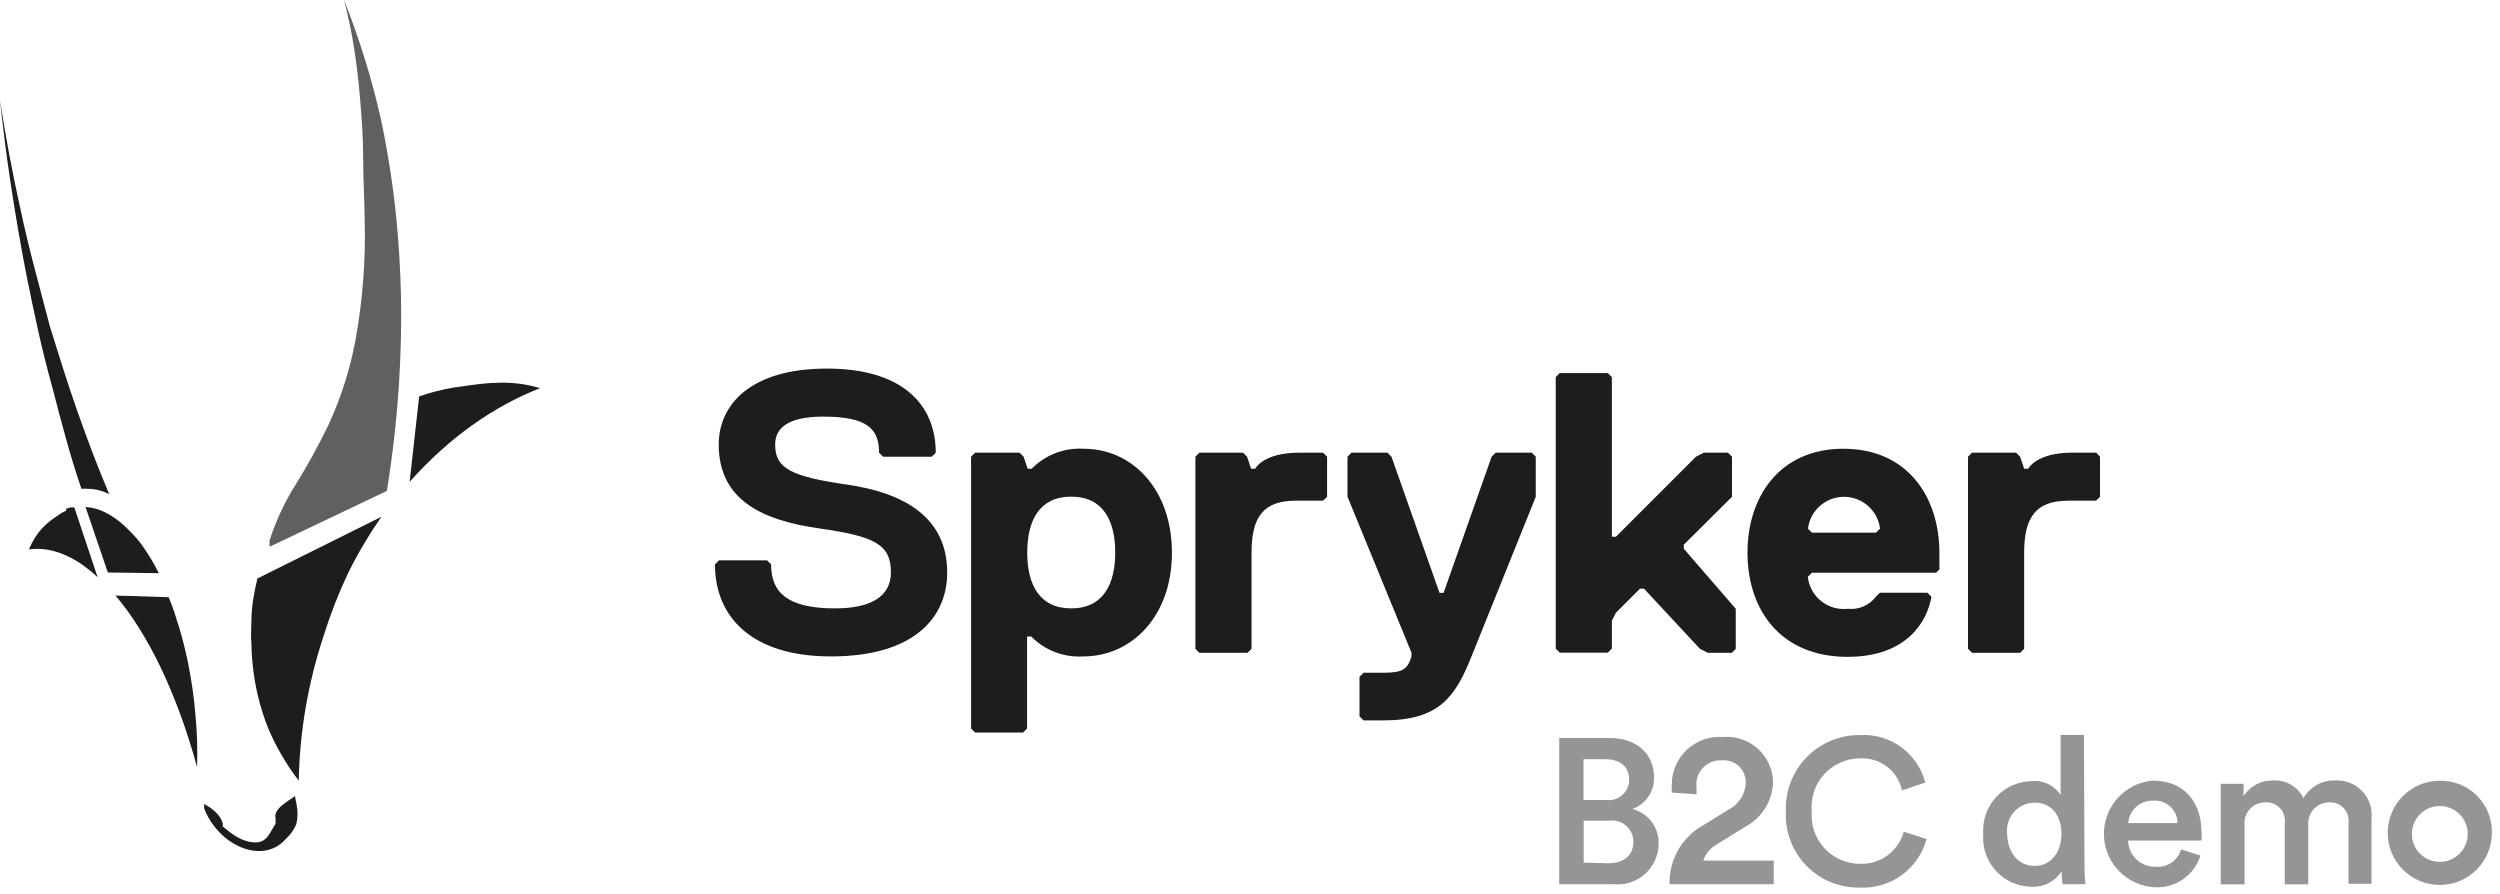
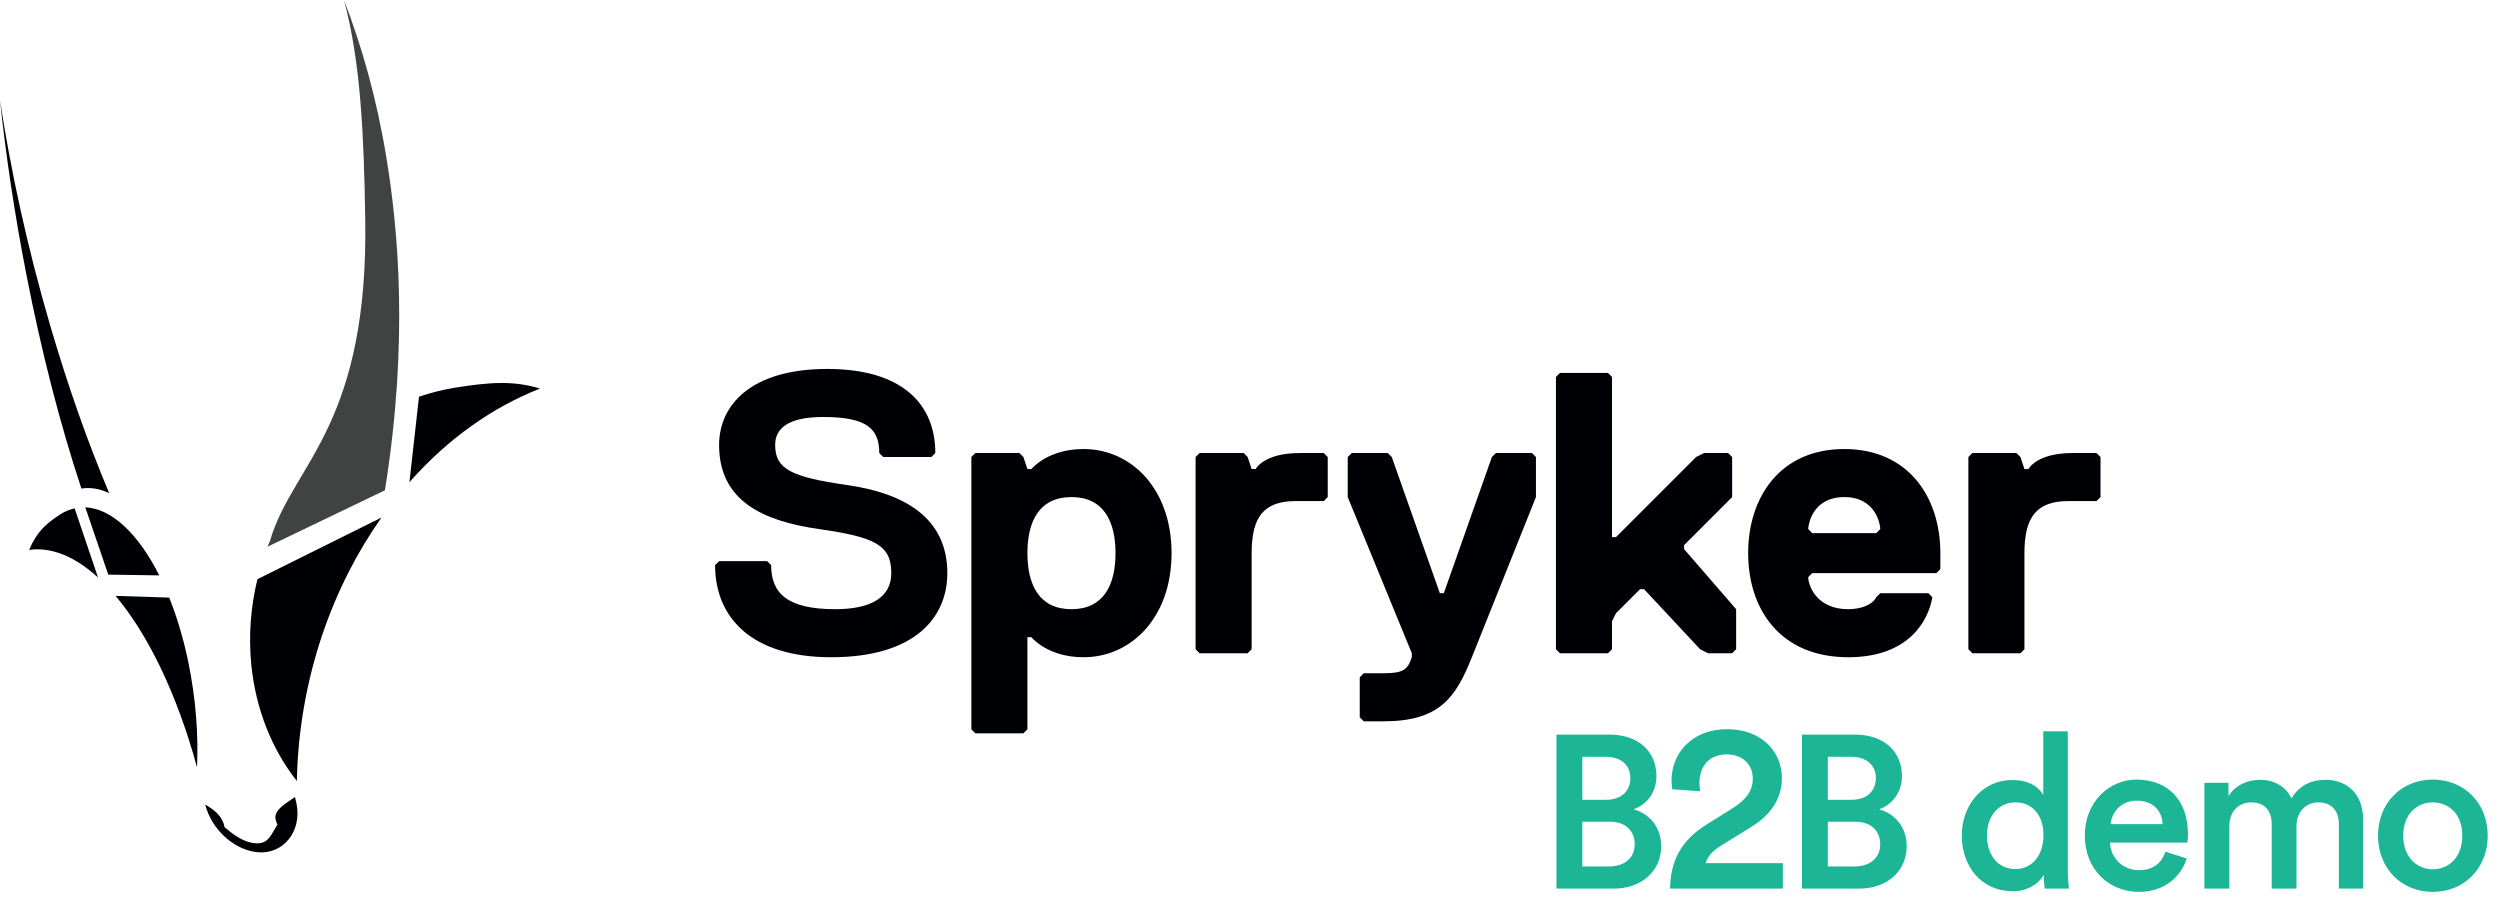
- <svg xmlns="http://www.w3.org/2000/svg" width="179" height="64" viewBox="0 0 179 64" fill="none">
-   <path fill-rule="evenodd" clip-rule="evenodd" d="M0.35 10.16C0.223 9.147 0.107 8.147 0 7.16C0.4 9.787 0.89 12.4 1.47 15C1.757 16.347 2.083 17.717 2.45 19.11C2.817 20.503 3.193 21.933 3.58 23.4C3.913 24.473 4.247 25.533 4.58 26.58C5.22 28.58 5.923 30.58 6.69 32.58C7.05 33.52 7.427 34.453 7.82 35.38C7.658 35.299 7.491 35.229 7.32 35.17C6.997 35.063 6.66 35.005 6.32 35C6.157 34.987 5.993 34.987 5.83 35C5.45 33.887 5.087 32.707 4.74 31.46C4.393 30.213 4.06 28.963 3.74 27.71C3.373 26.39 3.04 25.057 2.74 23.71C2.44 22.363 2.15 20.987 1.87 19.58C1.463 17.473 1.1 15.36 0.78 13.24C0.62 12.2 0.477 11.173 0.35 10.16ZM6.125 36.301L6.08 36.17L6.11 36.3L6.125 36.301ZM6.125 36.301L7.72 40.99L11.37 41.04C11.014 40.325 10.603 39.64 10.14 38.99C9.756 38.486 9.324 38.02 8.85 37.6C8.442 37.221 7.98 36.905 7.48 36.66C7.057 36.45 6.596 36.328 6.125 36.301ZM4.75 36.56L4.62 36.62L4.49 36.69L4.36 36.76L4.24 36.84C4.02 36.987 3.803 37.14 3.59 37.3C3.387 37.458 3.196 37.632 3.02 37.82C2.833 38.02 2.666 38.238 2.52 38.47C2.346 38.747 2.196 39.038 2.07 39.34C2.465 39.285 2.865 39.285 3.26 39.34C3.682 39.398 4.095 39.509 4.49 39.67C4.927 39.848 5.346 40.069 5.74 40.33C6.182 40.63 6.6 40.965 6.99 41.33L5.32 36.33H5.17H5.02L4.87 36.38L4.72 36.44L4.75 36.56ZM21.12 57L20.64 57.33C20.469 57.443 20.306 57.567 20.15 57.7C20.004 57.82 19.882 57.966 19.79 58.13C19.711 58.281 19.69 58.455 19.73 58.62C19.726 58.65 19.726 58.68 19.73 58.71V58.8V58.89V58.98C19.62 59.15 19.52 59.32 19.43 59.48C19.346 59.634 19.248 59.782 19.14 59.92C19.04 60.046 18.914 60.148 18.77 60.22C18.601 60.296 18.415 60.33 18.23 60.32C18.019 60.311 17.811 60.274 17.61 60.21C17.409 60.146 17.215 60.062 17.03 59.96C16.839 59.852 16.655 59.732 16.48 59.6L15.95 59.18C15.956 59.16 15.956 59.139 15.95 59.12V59.06V59C15.945 58.98 15.945 58.96 15.95 58.94C15.9 58.785 15.829 58.636 15.74 58.5C15.647 58.366 15.54 58.242 15.42 58.13C15.3 58.018 15.174 57.914 15.04 57.82L14.62 57.56V57.64C14.616 57.666 14.616 57.693 14.62 57.72V57.8V57.88C14.773 58.295 14.985 58.686 15.25 59.04C15.501 59.39 15.797 59.706 16.13 59.98C16.454 60.249 16.814 60.471 17.2 60.64C17.577 60.805 17.979 60.904 18.39 60.93C18.786 60.958 19.183 60.892 19.55 60.74C19.914 60.584 20.236 60.344 20.49 60.04C20.809 59.753 21.059 59.398 21.22 59C21.331 58.513 21.331 58.007 21.22 57.52L21.12 57ZM8.27 42.64L8.271 42.641L8.23 42.64H8.27ZM8.271 42.641L12.08 42.76C12.108 42.831 12.136 42.902 12.163 42.972L12.163 42.972C12.275 43.256 12.384 43.533 12.48 43.83C12.6 44.2 12.72 44.58 12.84 44.97C12.96 45.36 13.07 45.76 13.17 46.17C13.27 46.58 13.37 47 13.46 47.43C13.58 48.07 13.7 48.71 13.79 49.35C13.877 49.95 13.947 50.583 14 51.25C14.115 52.47 14.152 53.696 14.11 54.92C13.737 53.56 13.33 52.283 12.89 51.09C12.45 49.897 11.98 48.78 11.48 47.74C11.014 46.768 10.493 45.823 9.92 44.91C9.424 44.116 8.873 43.358 8.271 42.641ZM32.53 27.74C32.097 27.813 31.67 27.903 31.25 28.01L30.63 28.18L30.01 28.39L29.33 34.5C30.012 33.73 30.736 32.999 31.5 32.31C32.227 31.649 32.991 31.032 33.79 30.46C34.559 29.909 35.36 29.404 36.19 28.95C36.992 28.512 37.82 28.125 38.67 27.79C38.199 27.647 37.718 27.544 37.23 27.48C36.756 27.419 36.278 27.392 35.8 27.4C35.299 27.406 34.798 27.44 34.3 27.5C33.747 27.567 33.197 27.643 32.65 27.73H32.54L32.53 27.74ZM18.43 41.42L27.31 37C26.423 38.273 25.631 39.61 24.94 41C24.251 42.45 23.666 43.947 23.19 45.48C22.066 48.839 21.459 52.349 21.39 55.89C20.944 55.32 20.539 54.718 20.18 54.09C19.799 53.448 19.465 52.78 19.18 52.09C18.9 51.383 18.669 50.658 18.49 49.92C18.18 48.643 18.015 47.334 18 46.02C17.96 45.647 17.973 45.309 17.987 44.971C17.993 44.802 18 44.633 18 44.46C18.007 43.927 18.05 43.41 18.13 42.91C18.21 42.41 18.31 41.913 18.43 41.42Z" fill="#1D1D1B" />
-   <path opacity="0.7" fill-rule="evenodd" clip-rule="evenodd" d="M24.63 0C24.928 1.13 25.169 2.275 25.35 3.43C25.54 4.63 25.68 5.87 25.79 7.17C25.9 8.47 26 9.83 26 11.23C26 12.63 26.09 14.13 26.11 15.65C26.194 18.589 25.97 21.528 25.44 24.42C25.047 26.491 24.403 28.506 23.52 30.42C22.809 31.89 22.021 33.322 21.16 34.71C20.372 35.959 19.747 37.303 19.3 38.71V38.82V38.93V39.04V39.15L27.7 35.15C28.107 32.643 28.393 30.123 28.56 27.59C28.71 25.3 28.75 23.16 28.71 21.17C28.67 19.363 28.563 17.56 28.39 15.76C28.243 14.253 28.043 12.75 27.79 11.25C27.623 10.237 27.43 9.237 27.21 8.25C26.56 5.439 25.697 2.681 24.63 0Z" fill="#1D1D1B" />
-   <path fill-rule="evenodd" clip-rule="evenodd" d="M59.5 47C53.77 47 51.19 44.13 51.19 40.41L51.48 40.12H54.92L55.21 40.41C55.21 42.41 56.36 43.56 59.79 43.56C62.37 43.56 63.79 42.7 63.79 40.98C63.79 38.98 62.64 38.4 58.63 37.83C54.62 37.26 51.46 35.83 51.46 31.83C51.46 28.97 53.75 26.39 59.2 26.39C64.65 26.39 67 29 67 32.41L66.72 32.7H63.23L62.94 32.41C62.94 30.69 62.08 29.83 58.94 29.83C56.36 29.83 55.5 30.69 55.5 31.83C55.5 33.55 56.65 34.12 60.66 34.7C64.67 35.28 67.82 37 67.82 41C67.82 44.15 65.52 47 59.5 47Z" fill="#1D1D1B" />
-   <path fill-rule="evenodd" clip-rule="evenodd" d="M73.83 45.57C74.808 46.564 76.168 47.085 77.56 47C81 47 83.91 44.16 83.91 39.58C83.91 35 81.04 32.13 77.6 32.13C76.208 32.045 74.848 32.566 73.87 33.56H73.58L73.29 32.7L73 32.41H69.82L69.53 32.7V52.16L69.82 52.45H73.25L73.54 52.16V45.57H73.83ZM73.55 39.56C73.55 37.28 74.41 35.56 76.7 35.56C78.99 35.56 79.85 37.29 79.85 39.56C79.85 41.83 78.99 43.56 76.7 43.56C74.41 43.56 73.55 41.84 73.55 39.56Z" fill="#1D1D1B" />
-   <path fill-rule="evenodd" clip-rule="evenodd" d="M122.28 46.74H124L124.28 46.46V43.59L120.56 39.29V39L124.01 35.57V32.7L123.72 32.41H122L121.43 32.7L115.7 38.43H115.41V27L115.12 26.71H111.68L111.39 27V46.44L111.68 46.73H115.12L115.41 46.44V44.44L115.7 43.87L117.42 42.15H117.71L121.71 46.45L122.28 46.74ZM94.73 35.85H92.76C90.47 35.85 89.61 37 89.61 39.58V46.45L89.32 46.74H85.87L85.59 46.46V32.7L85.88 32.41H89L89.29 32.7L89.58 33.56H89.87C89.87 33.56 90.44 32.41 93.02 32.41H94.73L95.02 32.7V35.57L94.73 35.85ZM105.36 47C104.21 49.87 103.07 51.58 99.05 51.58H97.63L97.34 51.29V48.46L97.63 48.17H99.06C100.49 48.17 100.78 47.88 101.06 47.02V46.73L96.48 35.56V32.7L96.77 32.41H99.34L99.63 32.7L103.07 42.45H103.36L106.8 32.7L107.09 32.41H109.67L109.96 32.7V35.57L105.36 47Z" fill="#1D1D1B" />
-   <path fill-rule="evenodd" clip-rule="evenodd" d="M138.62 41.01L138.91 40.72L138.86 40.73V39.58C138.86 35.57 136.57 32.13 131.99 32.13C127.41 32.13 125.12 35.57 125.12 39.58C125.12 43.59 127.42 47.03 132.29 47.03C136.57 47.03 138 44.45 138.29 42.73L138 42.44H134.6L134.31 42.73C133.838 43.345 133.081 43.67 132.31 43.59C131.626 43.669 130.938 43.471 130.399 43.041C129.861 42.612 129.515 41.985 129.44 41.3L129.73 41.01H138.62ZM132.03 35.572C133.342 35.572 134.448 36.549 134.61 37.85L134.32 38.14H129.74L129.45 37.85C129.612 36.549 130.719 35.572 132.03 35.572Z" fill="#1D1D1B" />
-   <path fill-rule="evenodd" clip-rule="evenodd" d="M150.08 35.85H148.08C145.79 35.85 144.93 37 144.93 39.58V46.45L144.64 46.74H141.2L140.91 46.45V32.7L141.2 32.41H144.35L144.64 32.7L144.93 33.56H145.22C145.22 33.56 145.79 32.41 148.37 32.41H150.09L150.36 32.7V35.57L150.08 35.85Z" fill="#1D1D1B" />
-   <path fill-rule="evenodd" clip-rule="evenodd" d="M115.24 52.84C117.24 52.84 118.43 54.02 118.43 55.66C118.458 56.67 117.832 57.582 116.88 57.92C118.013 58.213 118.793 59.25 118.76 60.42C118.75 61.248 118.392 62.033 117.774 62.583C117.155 63.133 116.333 63.397 115.51 63.31H111.64V52.84H115.24ZM115 57.28C115.419 57.335 115.841 57.206 116.157 56.926C116.474 56.646 116.653 56.242 116.65 55.82C116.65 54.93 116.03 54.36 114.95 54.36H113.38V57.28H115ZM116.95 60.3C116.95 61.23 116.25 61.81 115.19 61.81L113.39 61.76V58.76H115.25C115.687 58.704 116.127 58.843 116.454 59.139C116.781 59.435 116.962 59.859 116.95 60.3Z" fill="#959595" />
-   <path fill-rule="evenodd" clip-rule="evenodd" d="M119.7 56.75C119.689 56.553 119.689 56.356 119.7 56.16C119.703 55.212 120.1 54.308 120.796 53.665C121.492 53.022 122.425 52.698 123.37 52.77C124.28 52.692 125.182 52.996 125.861 53.608C126.54 54.22 126.934 55.086 126.95 56C126.912 57.35 126.147 58.574 124.95 59.2L122.95 60.44C122.482 60.696 122.125 61.116 121.95 61.62H127V63.31H119.54C119.491 61.542 120.443 59.898 122 59.06L123.7 58C124.461 57.641 124.962 56.891 125 56.05C125.011 55.598 124.827 55.164 124.497 54.856C124.166 54.548 123.72 54.397 123.27 54.44C122.765 54.413 122.274 54.61 121.927 54.978C121.581 55.346 121.413 55.848 121.47 56.35C121.47 56.51 121.47 56.7 121.47 56.87L119.7 56.75Z" fill="#959595" />
-   <path fill-rule="evenodd" clip-rule="evenodd" d="M127.87 58.09C127.813 56.658 128.343 55.265 129.338 54.234C130.333 53.203 131.707 52.623 133.14 52.63C135.322 52.487 137.298 53.914 137.85 56.03L136.18 56.59C135.881 55.191 134.608 54.219 133.18 54.3C132.202 54.301 131.27 54.714 130.612 55.437C129.954 56.16 129.63 57.126 129.72 58.1C129.642 59.068 129.972 60.024 130.632 60.737C131.291 61.449 132.219 61.853 133.19 61.85C134.637 61.897 135.927 60.946 136.31 59.55L137.94 60.08C137.366 62.203 135.397 63.645 133.2 63.55C131.751 63.591 130.351 63.025 129.339 61.987C128.327 60.95 127.794 59.537 127.87 58.09Z" fill="#959595" />
-   <path fill-rule="evenodd" clip-rule="evenodd" d="M149.32 63.31C149.272 62.875 149.248 62.438 149.25 62L149.21 52.62H147.54V56.93C147.088 56.218 146.267 55.829 145.43 55.93C144.468 55.955 143.558 56.371 142.911 57.083C142.263 57.795 141.934 58.74 142 59.7C141.919 60.677 142.251 61.644 142.917 62.365C143.582 63.085 144.519 63.493 145.5 63.49C146.352 63.526 147.157 63.103 147.61 62.38C147.612 62.691 147.636 63.002 147.68 63.31H149.32ZM147.6 59.7C147.6 61.07 146.81 62 145.69 62C144.52 62 143.75 61.07 143.71 59.72C143.638 59.148 143.816 58.572 144.199 58.141C144.582 57.71 145.133 57.465 145.71 57.47C146.83 57.47 147.6 58.33 147.6 59.7Z" fill="#959595" />
-   <path fill-rule="evenodd" clip-rule="evenodd" d="M154.3 63.53C155.774 63.602 157.11 62.669 157.55 61.26L156.17 60.81C155.944 61.602 155.191 62.125 154.37 62.06C153.855 62.079 153.353 61.891 152.977 61.538C152.602 61.184 152.383 60.696 152.37 60.18H157.63C157.65 59.997 157.65 59.813 157.63 59.63C157.63 57.35 156.33 55.89 154.12 55.89C152.115 56.075 150.595 57.781 150.642 59.794C150.69 61.807 152.288 63.44 154.3 63.53ZM155.38 57.738C155.717 58.042 155.909 58.475 155.91 58.93H152.38C152.449 58.014 153.222 57.312 154.14 57.33C154.592 57.285 155.042 57.433 155.38 57.738Z" fill="#959595" />
-   <path fill-rule="evenodd" clip-rule="evenodd" d="M159 63.32V56.12H160.64V57C161.105 56.28 161.913 55.855 162.77 55.88C163.68 55.829 164.532 56.33 164.93 57.15C165.403 56.319 166.305 55.827 167.26 55.88C167.975 55.856 168.665 56.142 169.152 56.666C169.639 57.19 169.876 57.899 169.8 58.61V63.28H168.15V58.93C168.202 58.54 168.076 58.147 167.806 57.86C167.537 57.573 167.153 57.422 166.76 57.45C166.346 57.452 165.951 57.625 165.669 57.928C165.387 58.231 165.242 58.637 165.27 59.05V63.32H163.59V58.93C163.642 58.54 163.516 58.147 163.246 57.86C162.977 57.573 162.593 57.422 162.2 57.45C161.783 57.443 161.383 57.613 161.098 57.918C160.814 58.223 160.673 58.635 160.71 59.05V63.32H159Z" fill="#959595" />
-   <path fill-rule="evenodd" clip-rule="evenodd" d="M174.641 63.36C176.689 63.387 178.376 61.758 178.42 59.71C178.462 58.7 178.083 57.717 177.375 56.995C176.666 56.273 175.691 55.877 174.68 55.9C172.632 55.906 170.971 57.562 170.961 59.611C170.95 61.659 172.593 63.332 174.641 63.36ZM174.69 57.71C175.794 57.71 176.69 58.605 176.69 59.71C176.69 60.815 175.794 61.71 174.69 61.71C173.585 61.71 172.69 60.815 172.69 59.71C172.69 58.605 173.585 57.71 174.69 57.71Z" fill="#959595" />
+ <svg xmlns="http://www.w3.org/2000/svg" width="195" height="70" viewBox="0 0 195 70" fill="none">
+   <path fill-rule="evenodd" clip-rule="evenodd" d="M0.385 11.095C0.243 9.991 0.115 8.9 0 7.821C0.209 9.196 0.447 10.597 0.713 12.019C0.979 13.447 1.274 14.899 1.6 16.367C1.927 17.842 2.282 19.336 2.667 20.842C3.057 22.359 3.477 23.889 3.925 25.425C4.27 26.603 4.625 27.756 4.987 28.886C5.353 30.024 5.728 31.135 6.109 32.221C6.495 33.314 6.889 34.381 7.289 35.419C7.692 36.465 8.103 37.482 8.517 38.467C8.335 38.381 8.153 38.307 7.97 38.248C7.788 38.188 7.604 38.145 7.424 38.114C7.243 38.085 7.062 38.069 6.882 38.067C6.703 38.067 6.524 38.081 6.349 38.108C5.939 36.87 5.538 35.585 5.15 34.254C4.763 32.933 4.387 31.565 4.026 30.16C3.667 28.763 3.32 27.327 2.989 25.852C2.658 24.387 2.343 22.886 2.046 21.353C1.817 20.183 1.605 19.021 1.405 17.867C1.207 16.718 1.022 15.576 0.852 14.447C0.683 13.318 0.528 12.201 0.385 11.095ZM8.443 44.821L6.653 39.571C7.148 39.591 7.648 39.722 8.145 39.958C8.648 40.198 9.149 40.543 9.639 40.991C10.133 41.441 10.618 41.995 11.084 42.642C11.553 43.295 12.002 44.044 12.421 44.88L8.443 44.821ZM5.177 39.865C5.13 39.886 5.084 39.907 5.036 39.931C4.99 39.953 4.944 39.978 4.898 40.003C4.852 40.029 4.806 40.056 4.76 40.083L4.728 40.103C4.693 40.125 4.658 40.147 4.623 40.171C4.372 40.337 4.138 40.501 3.917 40.674C3.698 40.847 3.493 41.03 3.302 41.237C3.11 41.445 2.928 41.677 2.758 41.949C2.588 42.219 2.427 42.529 2.274 42.892C2.701 42.831 3.136 42.831 3.574 42.892C4.017 42.951 4.462 43.072 4.911 43.251C5.365 43.431 5.82 43.673 6.275 43.97C6.734 44.271 7.192 44.631 7.647 45.046L5.821 39.652C5.766 39.665 5.713 39.678 5.657 39.694C5.604 39.708 5.55 39.724 5.496 39.742L5.419 39.769L5.335 39.798C5.289 39.816 5.246 39.835 5.201 39.855L5.2 39.855L5.177 39.865ZM23.006 62.167C22.908 62.238 22.797 62.313 22.679 62.392L22.679 62.392L22.678 62.392L22.677 62.393C22.613 62.436 22.547 62.48 22.481 62.525C22.295 62.651 22.107 62.789 21.943 62.933C21.783 63.079 21.648 63.233 21.566 63.399C21.485 63.564 21.454 63.742 21.502 63.934C21.51 63.969 21.52 64.002 21.529 64.036C21.536 64.058 21.543 64.079 21.551 64.1L21.551 64.1L21.551 64.1L21.551 64.101L21.551 64.101L21.563 64.134C21.576 64.167 21.587 64.199 21.6 64.232L21.61 64.254L21.618 64.273C21.625 64.291 21.633 64.309 21.641 64.327C21.548 64.464 21.467 64.604 21.389 64.739L21.389 64.739L21.346 64.812L21.311 64.871C21.21 65.045 21.112 65.208 20.997 65.346C20.884 65.483 20.754 65.597 20.593 65.674C20.432 65.748 20.241 65.788 20.001 65.779C19.767 65.77 19.54 65.726 19.32 65.656C19.103 65.585 18.891 65.489 18.686 65.372C18.48 65.256 18.281 65.123 18.086 64.977C17.891 64.832 17.699 64.675 17.512 64.514C17.508 64.49 17.503 64.466 17.497 64.444C17.494 64.428 17.49 64.412 17.486 64.395L17.481 64.375L17.476 64.353L17.476 64.353L17.47 64.331C17.468 64.322 17.465 64.314 17.463 64.305L17.457 64.285C17.451 64.268 17.446 64.251 17.442 64.234C17.384 64.061 17.302 63.903 17.204 63.757C17.105 63.614 16.986 63.482 16.857 63.36C16.727 63.24 16.586 63.13 16.44 63.028C16.295 62.926 16.144 62.833 15.994 62.746L15.999 62.759L16.007 62.772L16.011 62.784L16.019 62.798C16.026 62.825 16.034 62.853 16.041 62.883L16.046 62.897C16.052 62.919 16.058 62.943 16.067 62.966C16.073 62.992 16.081 63.018 16.088 63.042L16.091 63.051L16.098 63.072C16.106 63.094 16.113 63.115 16.121 63.136C16.279 63.598 16.508 64.031 16.785 64.419C17.058 64.804 17.384 65.153 17.739 65.446C18.099 65.742 18.491 65.986 18.903 66.163C19.319 66.345 19.759 66.456 20.203 66.482C20.659 66.508 21.084 66.431 21.466 66.268C21.862 66.098 22.209 65.837 22.488 65.503C22.778 65.158 22.993 64.734 23.11 64.257C23.229 63.764 23.242 63.218 23.122 62.648L23.006 62.167ZM9.012 46.479C9.625 47.203 10.226 48.032 10.806 48.954C11.395 49.887 11.962 50.917 12.502 52.037C13.046 53.166 13.562 54.388 14.042 55.688C14.525 57.001 14.971 58.394 15.368 59.859C15.397 59.22 15.405 58.564 15.393 57.898C15.38 57.231 15.347 56.552 15.29 55.867C15.236 55.18 15.161 54.489 15.06 53.792C14.962 53.095 14.843 52.398 14.7 51.7C14.603 51.231 14.5 50.773 14.389 50.325C14.276 49.878 14.156 49.442 14.03 49.017C13.905 48.592 13.772 48.178 13.633 47.777C13.494 47.377 13.348 46.989 13.2 46.612L9.012 46.479ZM35.446 30.247C35.212 30.285 34.979 30.329 34.746 30.378C34.513 30.426 34.282 30.48 34.051 30.538C33.821 30.596 33.591 30.66 33.363 30.727C33.135 30.795 32.908 30.868 32.682 30.944L31.935 37.607C32.688 36.756 33.476 35.959 34.296 35.218C35.103 34.49 35.938 33.818 36.802 33.205C37.65 32.602 38.524 32.054 39.419 31.568C40.3 31.09 41.203 30.669 42.125 30.307C41.588 30.144 41.071 30.032 40.557 29.964C40.037 29.894 39.524 29.867 38.999 29.873C38.471 29.879 37.93 29.918 37.366 29.98C36.797 30.042 36.201 30.128 35.568 30.227L35.536 30.231L35.507 30.237L35.476 30.241L35.446 30.247ZM20.08 45.175L29.753 40.37C28.809 41.709 27.943 43.143 27.172 44.664C26.385 46.217 25.695 47.859 25.118 49.572C24.531 51.324 24.063 53.149 23.73 55.028C23.391 56.946 23.195 58.917 23.155 60.922C22.674 60.308 22.232 59.653 21.835 58.961C21.439 58.27 21.089 57.543 20.787 56.782C20.486 56.025 20.236 55.235 20.037 54.417C19.84 53.603 19.695 52.761 19.606 51.898C19.547 51.321 19.514 50.743 19.507 50.169C19.499 49.598 19.516 49.029 19.559 48.467C19.602 47.905 19.666 47.35 19.752 46.798C19.84 46.251 19.948 45.709 20.08 45.175Z" fill="#000105" />
+   <path fill-rule="evenodd" clip-rule="evenodd" d="M20.871 42.642C20.886 42.603 20.902 42.563 20.918 42.523C20.934 42.485 20.951 42.445 20.967 42.405C20.983 42.366 21 42.328 21.018 42.287C21.032 42.247 21.05 42.209 21.065 42.169C21.522 40.612 22.254 39.278 23.09 37.857C23.908 36.468 24.821 35.005 25.664 33.186C26.484 31.415 27.232 29.316 27.755 26.638C28.261 24.047 28.552 20.932 28.488 17.082C28.463 15.423 28.426 13.816 28.367 12.264C28.308 10.736 28.225 9.258 28.104 7.835C27.986 6.428 27.829 5.071 27.62 3.764C27.416 2.472 27.158 1.226 26.837 0.025C27.188 0.93 27.521 1.86 27.834 2.815C28.151 3.777 28.447 4.762 28.722 5.769C28.998 6.785 29.255 7.827 29.489 8.891C29.721 9.965 29.936 11.063 30.121 12.186C30.368 13.669 30.595 15.31 30.77 17.093C30.95 18.907 31.078 20.878 31.122 22.998C31.167 25.164 31.125 27.496 30.962 29.989C30.794 32.551 30.494 35.3 30.026 38.232L30.021 38.236L30.02 38.244L20.871 42.642Z" fill="#404341" />
+   <path fill-rule="evenodd" clip-rule="evenodd" d="M64.835 51.265C58.588 51.265 55.777 48.142 55.777 44.081L56.089 43.769H59.837L60.15 44.081C60.15 46.268 61.399 47.517 65.147 47.517C67.958 47.517 69.52 46.58 69.52 44.706C69.52 42.52 68.27 41.895 63.898 41.27C59.525 40.646 56.089 39.084 56.089 34.711C56.089 31.588 58.588 28.777 64.522 28.777C70.457 28.777 72.955 31.588 72.955 35.336L72.643 35.648H68.895L68.583 35.336C68.583 33.462 67.646 32.525 64.21 32.525C61.399 32.525 60.462 33.462 60.462 34.711C60.462 36.585 61.711 37.21 66.084 37.835C70.457 38.459 73.892 40.333 73.892 44.706C73.892 48.142 71.394 51.265 64.835 51.265ZM83.574 38.772C81.075 38.772 80.138 40.646 80.138 43.145C80.138 45.643 81.075 47.517 83.574 47.517C86.072 47.517 87.01 45.643 87.01 43.145C87.01 40.646 86.072 38.772 83.574 38.772ZM84.511 51.265C81.7 51.265 80.451 49.703 80.451 49.703H80.138V56.887L79.826 57.199H76.078L75.766 56.887V35.648L76.078 35.336H79.514L79.826 35.648L80.138 36.585H80.451C80.451 36.585 81.7 35.024 84.511 35.024C88.259 35.024 91.382 38.147 91.382 43.145C91.382 48.142 88.259 51.265 84.511 51.265ZM103.25 39.084H101.064C98.565 39.084 97.628 40.333 97.628 43.145V50.641L97.316 50.953H93.568L93.256 50.641V35.648L93.568 35.336H97.004L97.316 35.648L97.628 36.585H97.941C97.941 36.585 98.565 35.336 101.376 35.336H103.25L103.563 35.648V38.772L103.25 39.084ZM114.806 51.265C113.557 54.389 112.307 56.262 107.934 56.262H106.373L106.06 55.95V52.827L106.373 52.514H107.934C109.496 52.514 109.809 52.202 110.121 51.265V50.953L105.123 38.772V35.648L105.436 35.336H108.247L108.559 35.648L112.307 46.268H112.619L116.367 35.648L116.68 35.336H119.491L119.803 35.648V38.772L114.806 51.265ZM135.107 50.953H133.233L132.609 50.641L128.236 45.955H127.924L126.049 47.83L125.737 48.454V50.641L125.425 50.953H121.677L121.364 50.641V29.402L121.677 29.089H125.425L125.737 29.402V41.895H126.049L132.296 35.648L132.921 35.336H134.795L135.107 35.648V38.772L131.359 42.52V42.832L135.419 47.517V50.641L135.107 50.953ZM146.663 41.27C146.663 40.958 146.351 38.772 143.852 38.772C141.353 38.772 141.041 40.958 141.041 41.27L141.353 41.583H146.351L146.663 41.27ZM151.348 44.394L151.036 44.706H141.353L141.041 45.018C141.041 45.643 141.665 47.517 144.164 47.517C145.101 47.517 146.038 47.205 146.351 46.58L146.663 46.268H150.411L150.723 46.58C150.411 48.454 148.849 51.265 144.164 51.265C138.854 51.265 136.356 47.517 136.356 43.145C136.356 38.772 138.854 35.024 143.852 35.024C148.849 35.024 151.348 38.772 151.348 43.145V44.394ZM163.528 39.084H161.342C158.843 39.084 157.906 40.333 157.906 43.145V50.641L157.594 50.953H153.846L153.533 50.641V35.648L153.846 35.336H157.281L157.594 35.648L157.906 36.585H158.219C158.219 36.585 158.843 35.336 161.654 35.336H163.528L163.841 35.648V38.772L163.528 39.084Z" fill="#000105" />
+   <path fill-rule="evenodd" clip-rule="evenodd" d="M121.406 57.299H125.541C127.845 57.299 129.201 58.655 129.201 60.536C129.201 61.807 128.455 62.755 127.422 63.128C128.693 63.467 129.574 64.569 129.574 65.992C129.574 67.924 128.083 69.313 125.846 69.313H121.406V57.299ZM123.423 62.383H125.27C126.456 62.383 127.168 61.705 127.168 60.705C127.168 59.688 126.456 59.028 125.219 59.028H123.423V62.383ZM123.423 67.585H125.49C126.71 67.585 127.506 66.924 127.506 65.856C127.506 64.823 126.812 64.094 125.558 64.094H123.423V67.585ZM132.61 61.715L130.434 61.565C130.416 61.396 130.378 61.115 130.378 60.871C130.378 58.77 131.954 56.875 134.712 56.875C137.394 56.875 138.989 58.62 138.989 60.702C138.989 62.278 138.107 63.572 136.644 64.473L134.28 65.936C133.699 66.293 133.211 66.724 133.042 67.325H139.064V69.313H130.265C130.303 67.231 131.035 65.599 133.155 64.285L135.162 63.028C136.25 62.353 136.719 61.621 136.719 60.74C136.719 59.745 136.044 58.845 134.674 58.845C133.248 58.845 132.554 59.839 132.554 61.096C132.554 61.284 132.592 61.509 132.61 61.715ZM140.556 57.299H144.69C146.995 57.299 148.351 58.655 148.351 60.536C148.351 61.807 147.605 62.755 146.571 63.128C147.842 63.467 148.723 64.569 148.723 65.992C148.723 67.924 147.232 69.313 144.995 69.313H140.556V57.299ZM142.572 62.383H144.419C145.605 62.383 146.317 61.705 146.317 60.705C146.317 59.688 145.605 59.028 144.368 59.028H142.572V62.383ZM142.572 67.585H144.64C145.86 67.585 146.656 66.924 146.656 65.856C146.656 64.823 145.961 64.094 144.707 64.094H142.572V67.585ZM154.986 65.162C154.986 66.738 155.867 67.788 157.206 67.788C158.493 67.788 159.391 66.721 159.391 65.145C159.391 63.569 158.51 62.586 157.222 62.586C155.935 62.586 154.986 63.586 154.986 65.162ZM161.289 57.045V67.805C161.289 68.551 161.357 69.178 161.374 69.313H159.493C159.459 69.127 159.408 68.585 159.408 68.246C159.019 68.94 158.154 69.516 156.985 69.516C154.613 69.516 153.02 67.653 153.02 65.162C153.02 62.789 154.63 60.841 156.951 60.841C158.392 60.841 159.12 61.502 159.374 62.027V57.045H161.289ZM164.632 64.281H168.682C168.648 63.315 168.004 62.45 166.649 62.45C165.412 62.45 164.7 63.399 164.632 64.281ZM168.902 66.433L170.563 66.958C170.122 68.398 168.818 69.567 166.835 69.567C164.598 69.567 162.616 67.941 162.616 65.145C162.616 62.535 164.548 60.807 166.632 60.807C169.173 60.807 170.665 62.484 170.665 65.094C170.665 65.416 170.631 65.687 170.614 65.721H164.581C164.632 66.975 165.615 67.873 166.835 67.873C168.021 67.873 168.631 67.246 168.902 66.433ZM173.889 69.313H171.94V61.061H173.821V62.112C174.296 61.264 175.329 60.824 176.261 60.824C177.346 60.824 178.295 61.315 178.735 62.281C179.379 61.197 180.345 60.824 181.413 60.824C182.904 60.824 184.327 61.773 184.327 63.959V69.313H182.429V64.281C182.429 63.315 181.938 62.586 180.836 62.586C179.803 62.586 179.125 63.399 179.125 64.416V69.313H177.193V64.281C177.193 63.332 176.719 62.586 175.6 62.586C174.55 62.586 173.889 63.365 173.889 64.416V69.313ZM189.754 67.805C190.974 67.805 192.059 66.907 192.059 65.179C192.059 63.467 190.974 62.586 189.754 62.586C188.551 62.586 187.45 63.467 187.45 65.179C187.45 66.89 188.551 67.805 189.754 67.805ZM189.754 60.807C192.228 60.807 194.041 62.654 194.041 65.179C194.041 67.72 192.228 69.567 189.754 69.567C187.297 69.567 185.484 67.72 185.484 65.179C185.484 62.654 187.297 60.807 189.754 60.807Z" fill="#1CB696" />
</svg>
